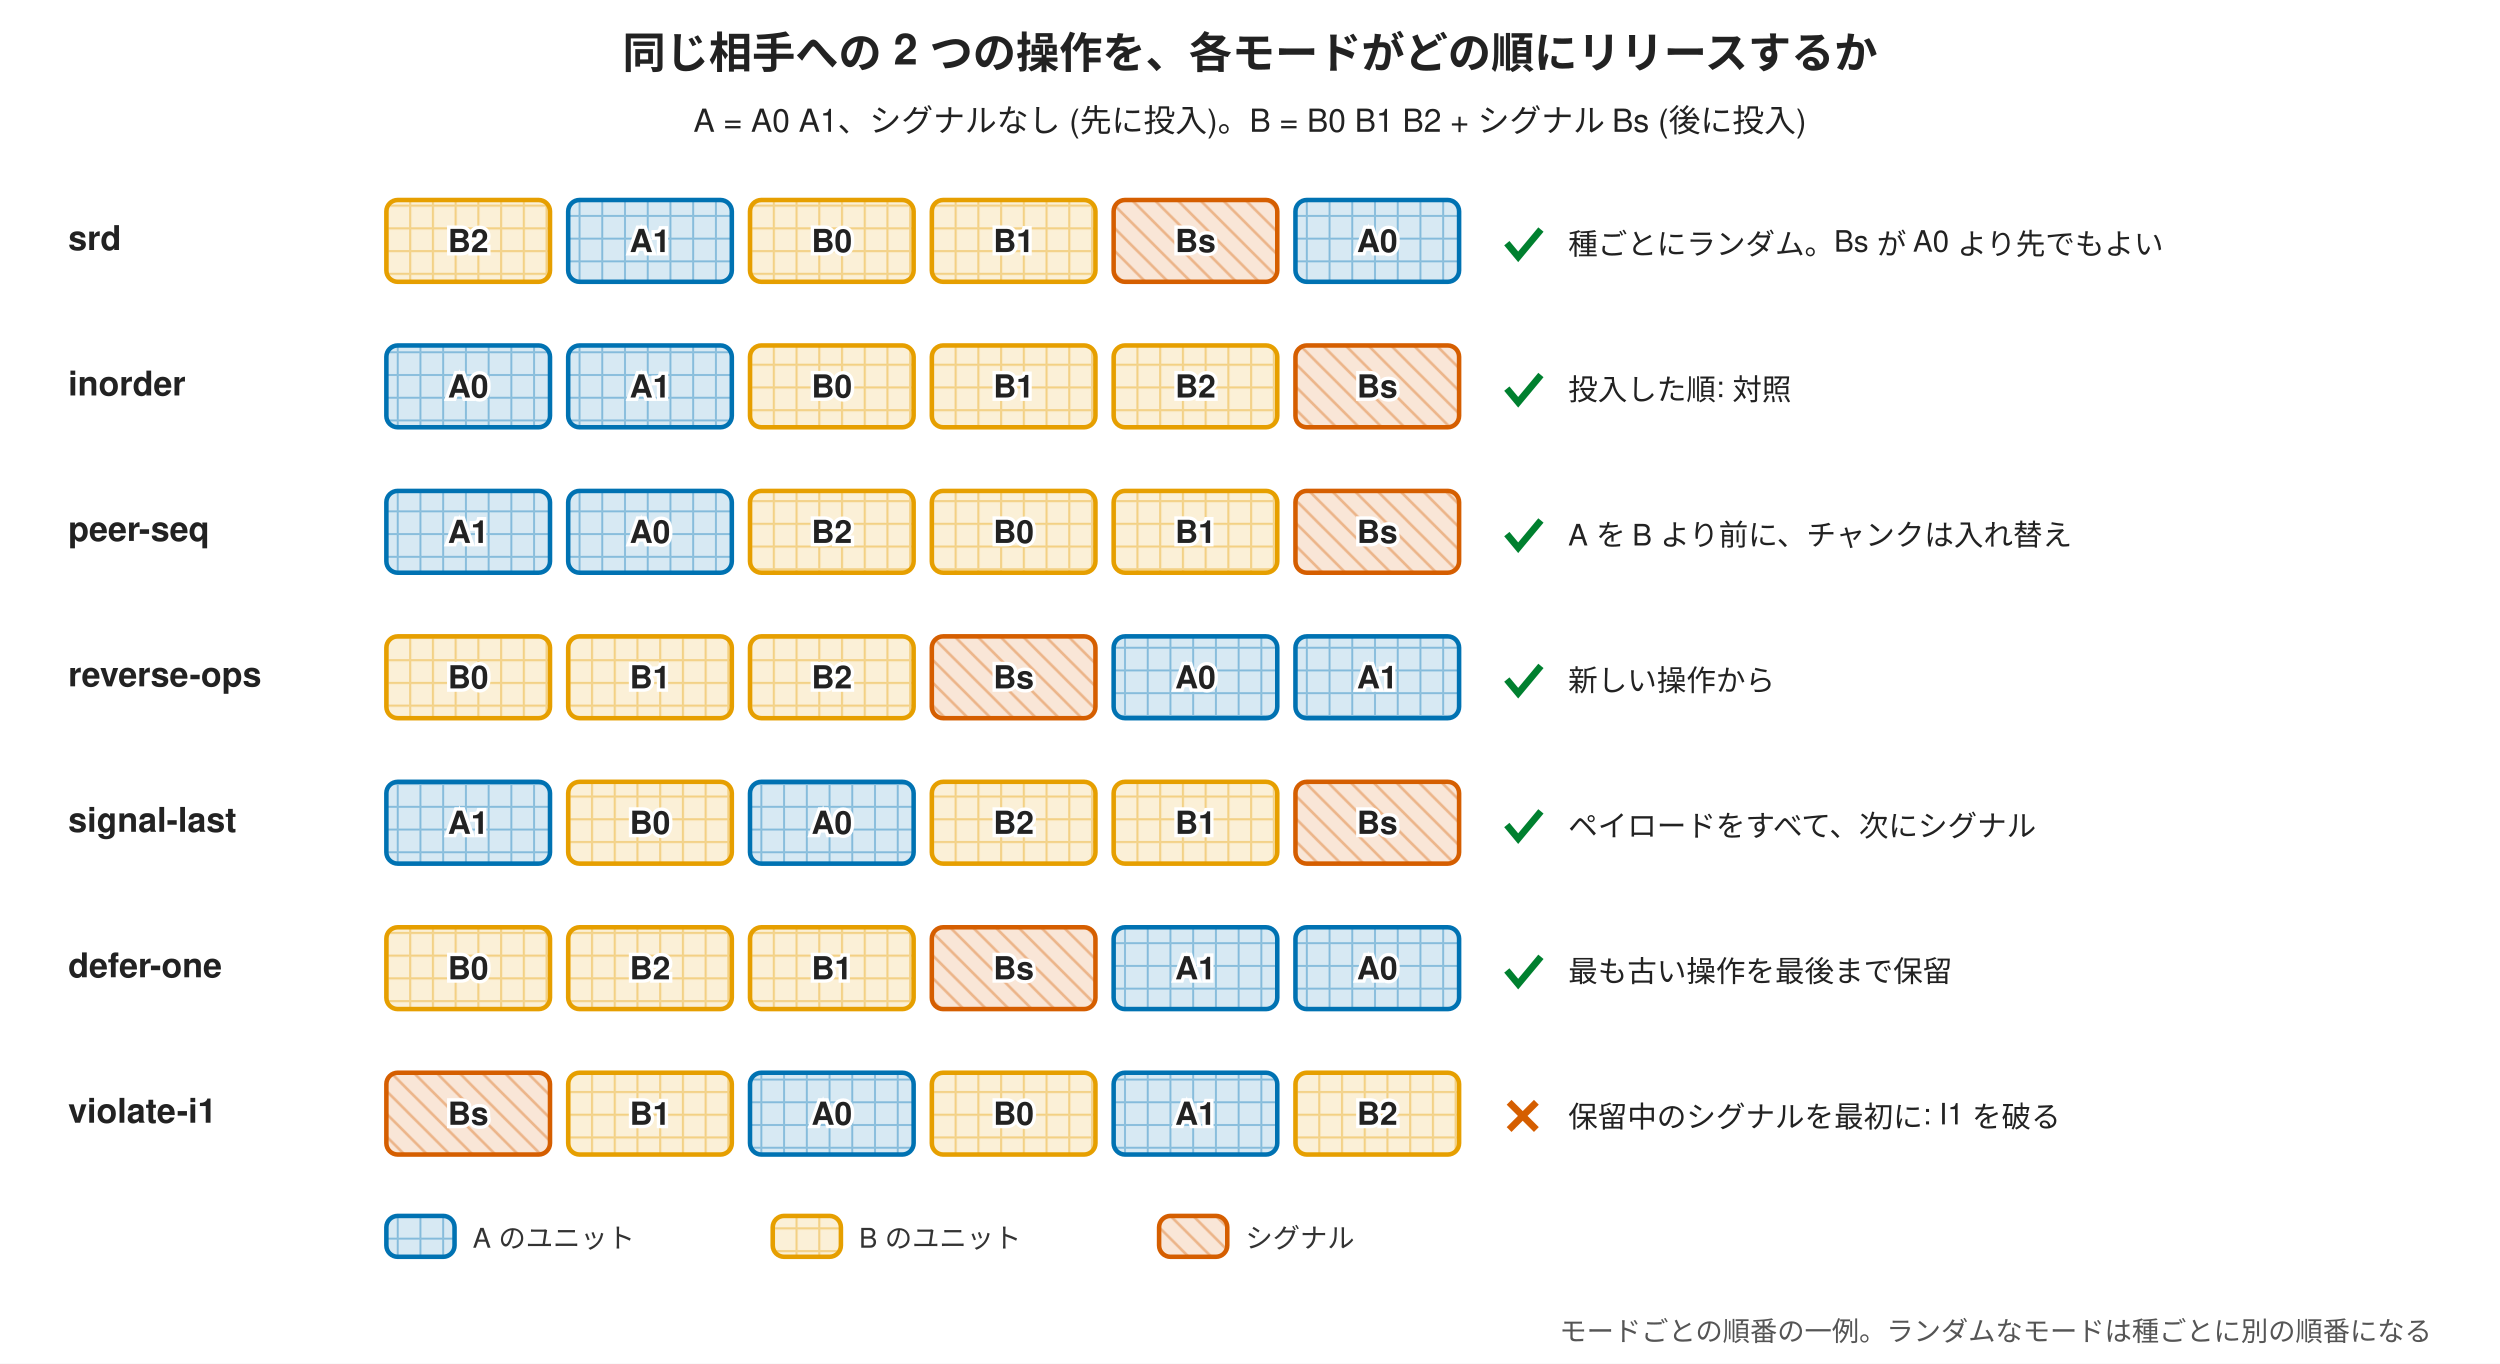
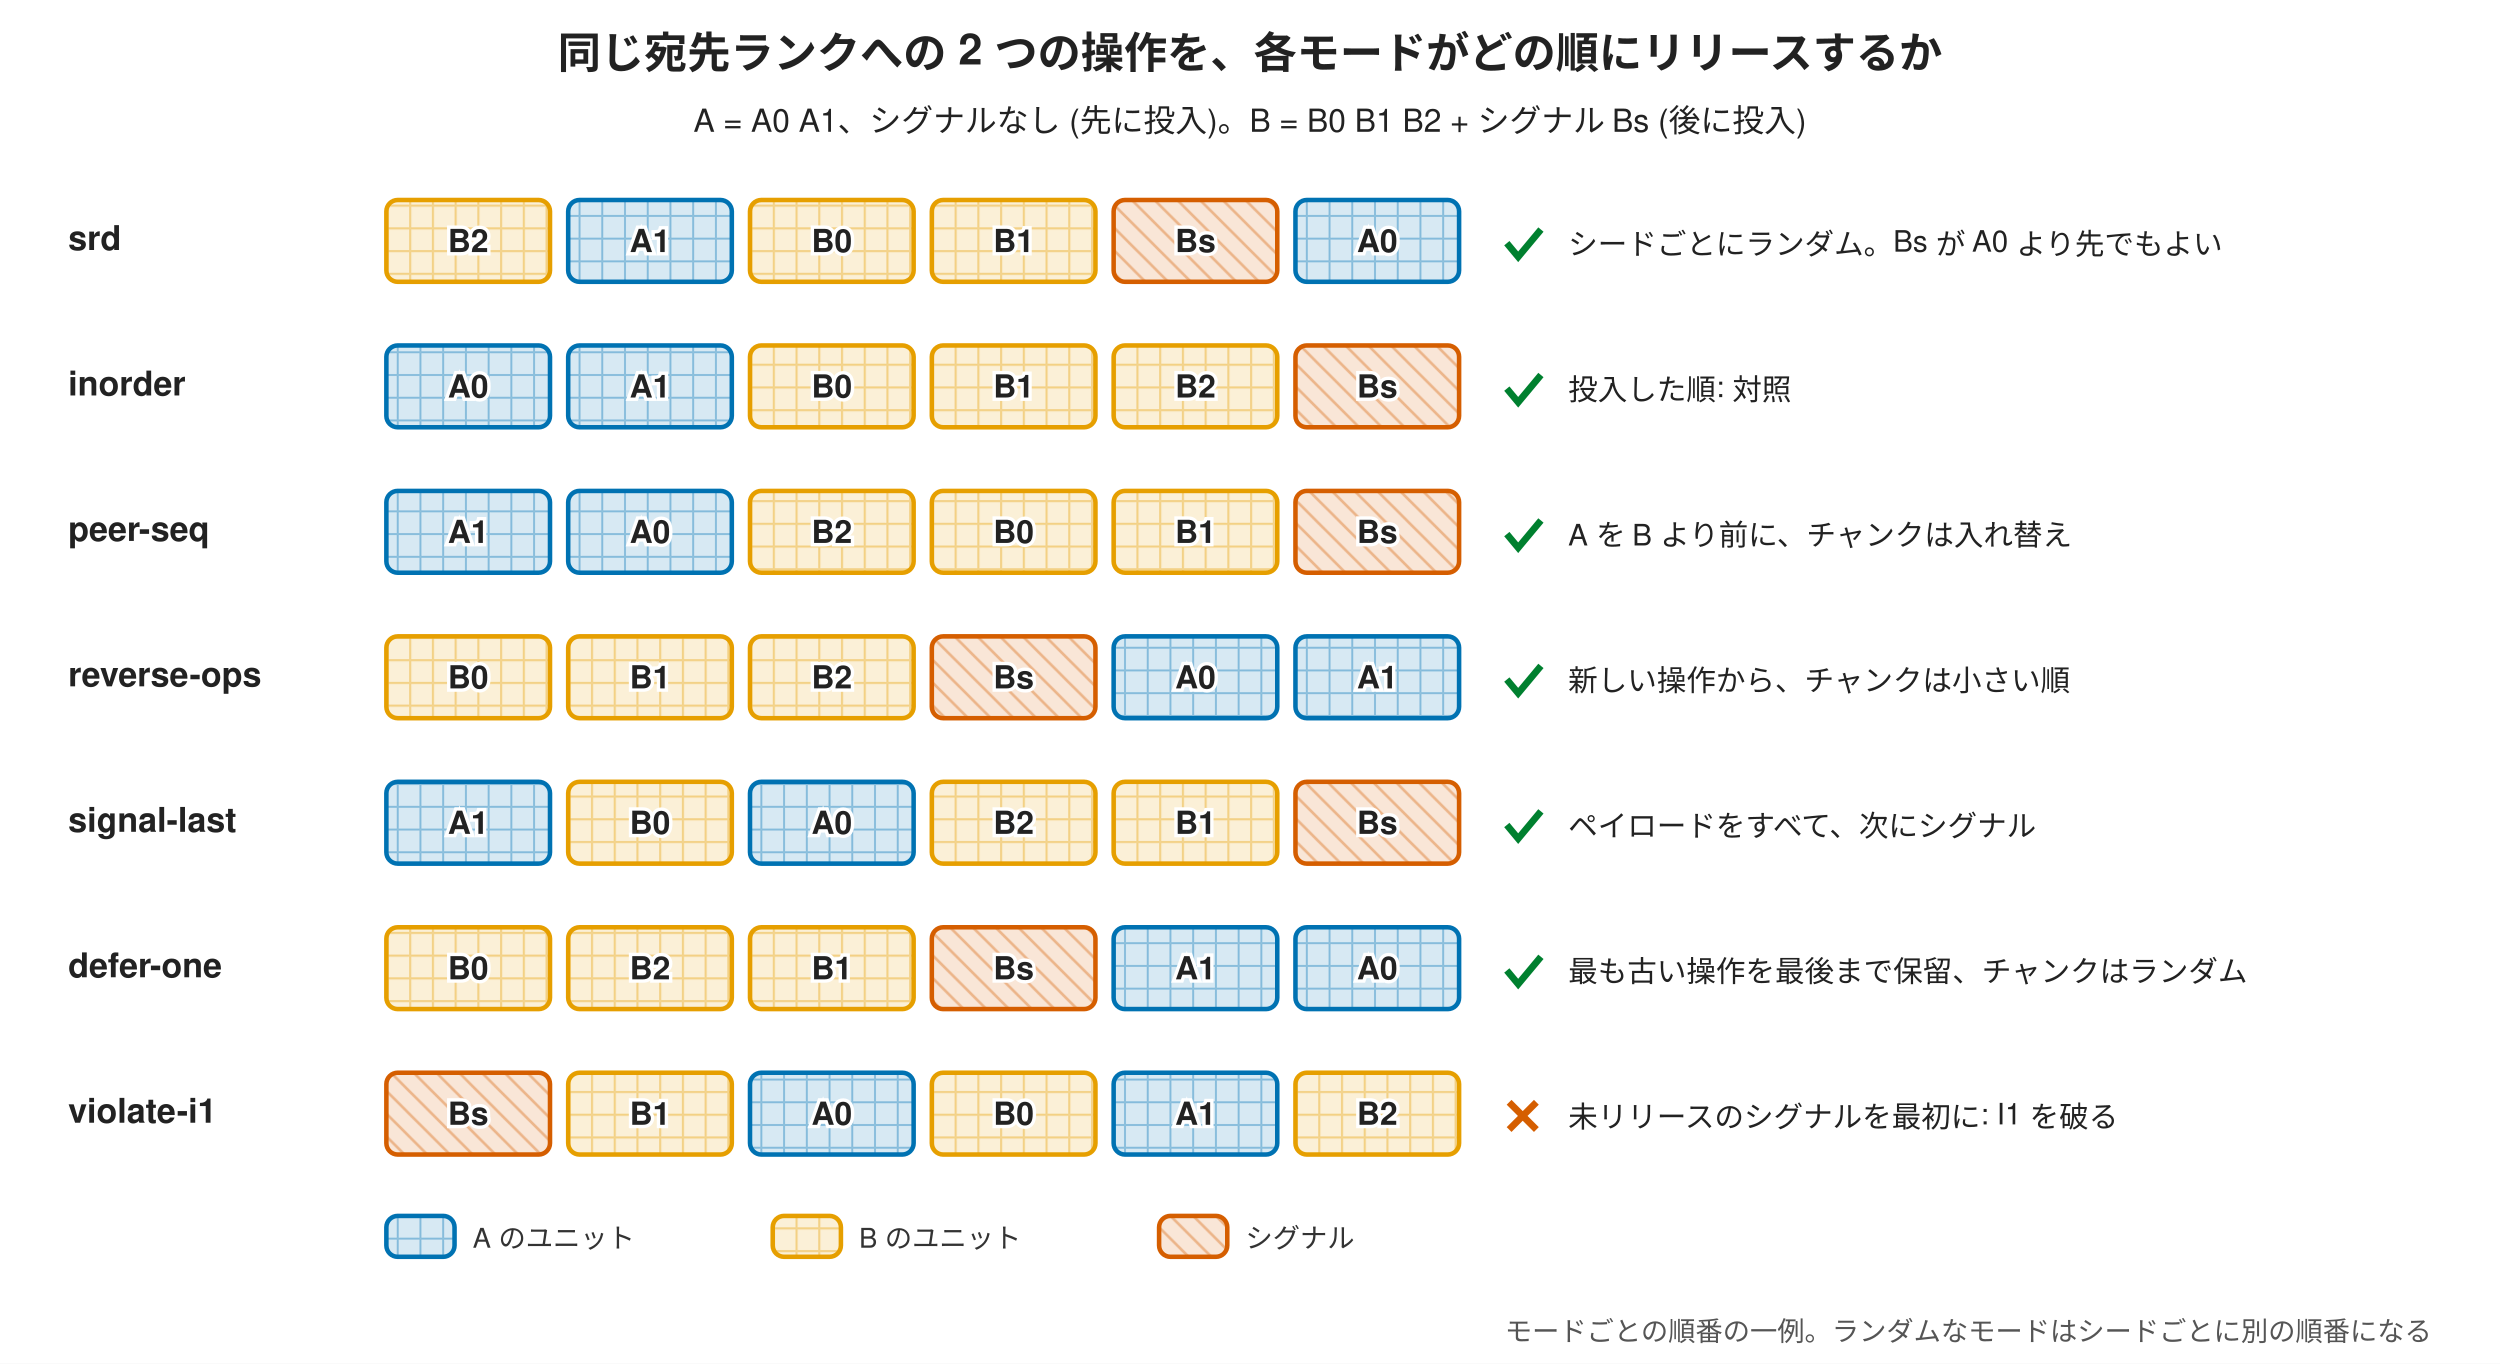
<svg xmlns="http://www.w3.org/2000/svg" width="1100" height="600" viewBox="0 0 1100 600">
  <defs>
    <pattern id="p-wire" width="10" height="10" patternUnits="userSpaceOnUse">
      <g stroke="#E69F00" opacity="0.35">
        <path d="M0,0.5 h10 M0.5,0 v10" stroke-width="1.0" />
      </g>
    </pattern>
    <pattern id="p-nccl" width="10" height="10" patternUnits="userSpaceOnUse">
      <g stroke="#0072B2" opacity="0.35">
        <path d="M0,5 h10 M5,0 v10" stroke-width="0.9" />
      </g>
    </pattern>
    <pattern id="p-sig" width="10" height="10" patternUnits="userSpaceOnUse">
      <g stroke="#D55E00" opacity="0.35">
        <path d="M-2,8 l4,4 M0,0 l10,10 M8,-2 l4,4" stroke-width="1.2" />
      </g>
    </pattern>
  </defs>
  <rect x="0" y="0" width="1100" height="600" fill="#FFFFFF" />
-   <text x="550.0" y="30.0" font-family="Helvetica, Arial, 'Hiragino Sans', 'Hiragino Kaku Gothic ProN', 'Noto Sans CJK JP', 'Noto Sans JP', sans-serif" font-size="19" font-weight="bold" text-anchor="middle" fill="#222222">同じ相手への 2 つの操作を、各モードがどの順にリリースするか</text>
+   <text x="550.0" y="30.0" font-family="Helvetica, Arial, 'Hiragino Sans', 'Hiragino Kaku Gothic ProN', 'Noto Sans CJK JP', 'Noto Sans JP', sans-serif" font-size="19" font-weight="bold" text-anchor="middle" fill="#222222">同じ宛先ランクへの 2 つの操作を、各モードがどの順にリリースするか</text>
  <text x="550.0" y="58.0" font-family="Helvetica, Arial, 'Hiragino Sans', 'Hiragino Kaku Gothic ProN', 'Noto Sans CJK JP', 'Noto Sans JP', sans-serif" font-size="14" font-weight="normal" text-anchor="middle" fill="#222222">A = A0 A1、シグナルなし (先に投入)。B = B0 B1 B2 + シグナル Bs (後に投入)</text>
  <text x="30.0" y="110.0" font-family="Helvetica, Arial, 'Hiragino Sans', 'Hiragino Kaku Gothic ProN', 'Noto Sans CJK JP', 'Noto Sans JP', sans-serif" font-size="15" font-weight="bold" text-anchor="start" fill="#222222">srd</text>
  <rect x="170" y="88" width="72" height="36" rx="5" fill="#E69F00" fill-opacity="0.16" stroke="#E69F00" stroke-width="2" />
  <rect x="170" y="88" width="72" height="36" rx="5" fill="url(#p-wire)" />
  <text x="206.0" y="110.9" font-family="Helvetica, Arial, 'Hiragino Sans', 'Hiragino Kaku Gothic ProN', 'Noto Sans CJK JP', 'Noto Sans JP', sans-serif" font-size="14" font-weight="bold" text-anchor="middle" fill="#222222" stroke="#FFFFFF" stroke-width="3" paint-order="stroke">B2</text>
  <rect x="250" y="88" width="72" height="36" rx="5" fill="#0072B2" fill-opacity="0.16" stroke="#0072B2" stroke-width="2" />
  <rect x="250" y="88" width="72" height="36" rx="5" fill="url(#p-nccl)" />
  <text x="286.0" y="110.9" font-family="Helvetica, Arial, 'Hiragino Sans', 'Hiragino Kaku Gothic ProN', 'Noto Sans CJK JP', 'Noto Sans JP', sans-serif" font-size="14" font-weight="bold" text-anchor="middle" fill="#222222" stroke="#FFFFFF" stroke-width="3" paint-order="stroke">A1</text>
  <rect x="330" y="88" width="72" height="36" rx="5" fill="#E69F00" fill-opacity="0.16" stroke="#E69F00" stroke-width="2" />
  <rect x="330" y="88" width="72" height="36" rx="5" fill="url(#p-wire)" />
  <text x="366.0" y="110.9" font-family="Helvetica, Arial, 'Hiragino Sans', 'Hiragino Kaku Gothic ProN', 'Noto Sans CJK JP', 'Noto Sans JP', sans-serif" font-size="14" font-weight="bold" text-anchor="middle" fill="#222222" stroke="#FFFFFF" stroke-width="3" paint-order="stroke">B0</text>
  <rect x="410" y="88" width="72" height="36" rx="5" fill="#E69F00" fill-opacity="0.16" stroke="#E69F00" stroke-width="2" />
  <rect x="410" y="88" width="72" height="36" rx="5" fill="url(#p-wire)" />
  <text x="446.0" y="110.9" font-family="Helvetica, Arial, 'Hiragino Sans', 'Hiragino Kaku Gothic ProN', 'Noto Sans CJK JP', 'Noto Sans JP', sans-serif" font-size="14" font-weight="bold" text-anchor="middle" fill="#222222" stroke="#FFFFFF" stroke-width="3" paint-order="stroke">B1</text>
  <rect x="490" y="88" width="72" height="36" rx="5" fill="#D55E00" fill-opacity="0.16" stroke="#D55E00" stroke-width="2" />
  <rect x="490" y="88" width="72" height="36" rx="5" fill="url(#p-sig)" />
  <text x="526.0" y="110.9" font-family="Helvetica, Arial, 'Hiragino Sans', 'Hiragino Kaku Gothic ProN', 'Noto Sans CJK JP', 'Noto Sans JP', sans-serif" font-size="14" font-weight="bold" text-anchor="middle" fill="#222222" stroke="#FFFFFF" stroke-width="3" paint-order="stroke">Bs</text>
  <rect x="570" y="88" width="72" height="36" rx="5" fill="#0072B2" fill-opacity="0.16" stroke="#0072B2" stroke-width="2" />
  <rect x="570" y="88" width="72" height="36" rx="5" fill="url(#p-nccl)" />
  <text x="606.0" y="110.9" font-family="Helvetica, Arial, 'Hiragino Sans', 'Hiragino Kaku Gothic ProN', 'Noto Sans CJK JP', 'Noto Sans JP', sans-serif" font-size="14" font-weight="bold" text-anchor="middle" fill="#222222" stroke="#FFFFFF" stroke-width="3" paint-order="stroke">A0</text>
  <path d="M663,107 l5,6 l10,-12" fill="none" stroke="#00802F" stroke-width="3" />
-   <text x="690.0" y="112.0" font-family="Helvetica, Arial, 'Hiragino Sans', 'Hiragino Kaku Gothic ProN', 'Noto Sans CJK JP', 'Noto Sans JP', sans-serif" font-size="13" font-weight="normal" text-anchor="start" fill="#222222">種ごとにランダム。Bs が A0 より先でもよい</text>
+   <text x="690.0" y="112.0" font-family="Helvetica, Arial, 'Hiragino Sans', 'Hiragino Kaku Gothic ProN', 'Noto Sans CJK JP', 'Noto Sans JP', sans-serif" font-size="13" font-weight="normal" text-anchor="start" fill="#222222">シードごとにランダム。Bs が A0 より先でもよい</text>
  <text x="30.0" y="174.0" font-family="Helvetica, Arial, 'Hiragino Sans', 'Hiragino Kaku Gothic ProN', 'Noto Sans CJK JP', 'Noto Sans JP', sans-serif" font-size="15" font-weight="bold" text-anchor="start" fill="#222222">inorder</text>
  <rect x="170" y="152" width="72" height="36" rx="5" fill="#0072B2" fill-opacity="0.16" stroke="#0072B2" stroke-width="2" />
  <rect x="170" y="152" width="72" height="36" rx="5" fill="url(#p-nccl)" />
  <text x="206.0" y="174.9" font-family="Helvetica, Arial, 'Hiragino Sans', 'Hiragino Kaku Gothic ProN', 'Noto Sans CJK JP', 'Noto Sans JP', sans-serif" font-size="14" font-weight="bold" text-anchor="middle" fill="#222222" stroke="#FFFFFF" stroke-width="3" paint-order="stroke">A0</text>
  <rect x="250" y="152" width="72" height="36" rx="5" fill="#0072B2" fill-opacity="0.16" stroke="#0072B2" stroke-width="2" />
  <rect x="250" y="152" width="72" height="36" rx="5" fill="url(#p-nccl)" />
  <text x="286.0" y="174.9" font-family="Helvetica, Arial, 'Hiragino Sans', 'Hiragino Kaku Gothic ProN', 'Noto Sans CJK JP', 'Noto Sans JP', sans-serif" font-size="14" font-weight="bold" text-anchor="middle" fill="#222222" stroke="#FFFFFF" stroke-width="3" paint-order="stroke">A1</text>
  <rect x="330" y="152" width="72" height="36" rx="5" fill="#E69F00" fill-opacity="0.16" stroke="#E69F00" stroke-width="2" />
  <rect x="330" y="152" width="72" height="36" rx="5" fill="url(#p-wire)" />
  <text x="366.0" y="174.9" font-family="Helvetica, Arial, 'Hiragino Sans', 'Hiragino Kaku Gothic ProN', 'Noto Sans CJK JP', 'Noto Sans JP', sans-serif" font-size="14" font-weight="bold" text-anchor="middle" fill="#222222" stroke="#FFFFFF" stroke-width="3" paint-order="stroke">B0</text>
  <rect x="410" y="152" width="72" height="36" rx="5" fill="#E69F00" fill-opacity="0.16" stroke="#E69F00" stroke-width="2" />
  <rect x="410" y="152" width="72" height="36" rx="5" fill="url(#p-wire)" />
  <text x="446.0" y="174.9" font-family="Helvetica, Arial, 'Hiragino Sans', 'Hiragino Kaku Gothic ProN', 'Noto Sans CJK JP', 'Noto Sans JP', sans-serif" font-size="14" font-weight="bold" text-anchor="middle" fill="#222222" stroke="#FFFFFF" stroke-width="3" paint-order="stroke">B1</text>
  <rect x="490" y="152" width="72" height="36" rx="5" fill="#E69F00" fill-opacity="0.16" stroke="#E69F00" stroke-width="2" />
  <rect x="490" y="152" width="72" height="36" rx="5" fill="url(#p-wire)" />
  <text x="526.0" y="174.9" font-family="Helvetica, Arial, 'Hiragino Sans', 'Hiragino Kaku Gothic ProN', 'Noto Sans CJK JP', 'Noto Sans JP', sans-serif" font-size="14" font-weight="bold" text-anchor="middle" fill="#222222" stroke="#FFFFFF" stroke-width="3" paint-order="stroke">B2</text>
  <rect x="570" y="152" width="72" height="36" rx="5" fill="#D55E00" fill-opacity="0.16" stroke="#D55E00" stroke-width="2" />
  <rect x="570" y="152" width="72" height="36" rx="5" fill="url(#p-sig)" />
  <text x="606.0" y="174.9" font-family="Helvetica, Arial, 'Hiragino Sans', 'Hiragino Kaku Gothic ProN', 'Noto Sans CJK JP', 'Noto Sans JP', sans-serif" font-size="14" font-weight="bold" text-anchor="middle" fill="#222222" stroke="#FFFFFF" stroke-width="3" paint-order="stroke">Bs</text>
  <path d="M663,171 l5,6 l10,-12" fill="none" stroke="#00802F" stroke-width="3" />
  <text x="690.0" y="176.0" font-family="Helvetica, Arial, 'Hiragino Sans', 'Hiragino Kaku Gothic ProN', 'Noto Sans CJK JP', 'Noto Sans JP', sans-serif" font-size="13" font-weight="normal" text-anchor="start" fill="#222222">投入した順: 対照</text>
  <text x="30.0" y="238.0" font-family="Helvetica, Arial, 'Hiragino Sans', 'Hiragino Kaku Gothic ProN', 'Noto Sans CJK JP', 'Noto Sans JP', sans-serif" font-size="15" font-weight="bold" text-anchor="start" fill="#222222">peer-seq</text>
  <rect x="170" y="216" width="72" height="36" rx="5" fill="#0072B2" fill-opacity="0.16" stroke="#0072B2" stroke-width="2" />
  <rect x="170" y="216" width="72" height="36" rx="5" fill="url(#p-nccl)" />
  <text x="206.0" y="238.9" font-family="Helvetica, Arial, 'Hiragino Sans', 'Hiragino Kaku Gothic ProN', 'Noto Sans CJK JP', 'Noto Sans JP', sans-serif" font-size="14" font-weight="bold" text-anchor="middle" fill="#222222" stroke="#FFFFFF" stroke-width="3" paint-order="stroke">A1</text>
  <rect x="250" y="216" width="72" height="36" rx="5" fill="#0072B2" fill-opacity="0.16" stroke="#0072B2" stroke-width="2" />
  <rect x="250" y="216" width="72" height="36" rx="5" fill="url(#p-nccl)" />
  <text x="286.0" y="238.9" font-family="Helvetica, Arial, 'Hiragino Sans', 'Hiragino Kaku Gothic ProN', 'Noto Sans CJK JP', 'Noto Sans JP', sans-serif" font-size="14" font-weight="bold" text-anchor="middle" fill="#222222" stroke="#FFFFFF" stroke-width="3" paint-order="stroke">A0</text>
  <rect x="330" y="216" width="72" height="36" rx="5" fill="#E69F00" fill-opacity="0.16" stroke="#E69F00" stroke-width="2" />
  <rect x="330" y="216" width="72" height="36" rx="5" fill="url(#p-wire)" />
  <text x="366.0" y="238.9" font-family="Helvetica, Arial, 'Hiragino Sans', 'Hiragino Kaku Gothic ProN', 'Noto Sans CJK JP', 'Noto Sans JP', sans-serif" font-size="14" font-weight="bold" text-anchor="middle" fill="#222222" stroke="#FFFFFF" stroke-width="3" paint-order="stroke">B2</text>
  <rect x="410" y="216" width="72" height="36" rx="5" fill="#E69F00" fill-opacity="0.16" stroke="#E69F00" stroke-width="2" />
  <rect x="410" y="216" width="72" height="36" rx="5" fill="url(#p-wire)" />
  <text x="446.0" y="238.9" font-family="Helvetica, Arial, 'Hiragino Sans', 'Hiragino Kaku Gothic ProN', 'Noto Sans CJK JP', 'Noto Sans JP', sans-serif" font-size="14" font-weight="bold" text-anchor="middle" fill="#222222" stroke="#FFFFFF" stroke-width="3" paint-order="stroke">B0</text>
  <rect x="490" y="216" width="72" height="36" rx="5" fill="#E69F00" fill-opacity="0.16" stroke="#E69F00" stroke-width="2" />
  <rect x="490" y="216" width="72" height="36" rx="5" fill="url(#p-wire)" />
  <text x="526.0" y="238.9" font-family="Helvetica, Arial, 'Hiragino Sans', 'Hiragino Kaku Gothic ProN', 'Noto Sans CJK JP', 'Noto Sans JP', sans-serif" font-size="14" font-weight="bold" text-anchor="middle" fill="#222222" stroke="#FFFFFF" stroke-width="3" paint-order="stroke">B1</text>
  <rect x="570" y="216" width="72" height="36" rx="5" fill="#D55E00" fill-opacity="0.16" stroke="#D55E00" stroke-width="2" />
  <rect x="570" y="216" width="72" height="36" rx="5" fill="url(#p-sig)" />
  <text x="606.0" y="238.9" font-family="Helvetica, Arial, 'Hiragino Sans', 'Hiragino Kaku Gothic ProN', 'Noto Sans CJK JP', 'Noto Sans JP', sans-serif" font-size="14" font-weight="bold" text-anchor="middle" fill="#222222" stroke="#FFFFFF" stroke-width="3" paint-order="stroke">Bs</text>
  <path d="M663,235 l5,6 l10,-12" fill="none" stroke="#00802F" stroke-width="3" />
  <text x="690.0" y="240.0" font-family="Helvetica, Arial, 'Hiragino Sans', 'Hiragino Kaku Gothic ProN', 'Noto Sans CJK JP', 'Noto Sans JP', sans-serif" font-size="13" font-weight="normal" text-anchor="start" fill="#222222">A を B より前に、チャンクは入れ替え</text>
  <text x="30.0" y="302.0" font-family="Helvetica, Arial, 'Hiragino Sans', 'Hiragino Kaku Gothic ProN', 'Noto Sans CJK JP', 'Noto Sans JP', sans-serif" font-size="15" font-weight="bold" text-anchor="start" fill="#222222">reverse-ops</text>
  <rect x="170" y="280" width="72" height="36" rx="5" fill="#E69F00" fill-opacity="0.16" stroke="#E69F00" stroke-width="2" />
  <rect x="170" y="280" width="72" height="36" rx="5" fill="url(#p-wire)" />
  <text x="206.0" y="302.9" font-family="Helvetica, Arial, 'Hiragino Sans', 'Hiragino Kaku Gothic ProN', 'Noto Sans CJK JP', 'Noto Sans JP', sans-serif" font-size="14" font-weight="bold" text-anchor="middle" fill="#222222" stroke="#FFFFFF" stroke-width="3" paint-order="stroke">B0</text>
  <rect x="250" y="280" width="72" height="36" rx="5" fill="#E69F00" fill-opacity="0.16" stroke="#E69F00" stroke-width="2" />
  <rect x="250" y="280" width="72" height="36" rx="5" fill="url(#p-wire)" />
  <text x="286.0" y="302.9" font-family="Helvetica, Arial, 'Hiragino Sans', 'Hiragino Kaku Gothic ProN', 'Noto Sans CJK JP', 'Noto Sans JP', sans-serif" font-size="14" font-weight="bold" text-anchor="middle" fill="#222222" stroke="#FFFFFF" stroke-width="3" paint-order="stroke">B1</text>
  <rect x="330" y="280" width="72" height="36" rx="5" fill="#E69F00" fill-opacity="0.16" stroke="#E69F00" stroke-width="2" />
  <rect x="330" y="280" width="72" height="36" rx="5" fill="url(#p-wire)" />
  <text x="366.0" y="302.9" font-family="Helvetica, Arial, 'Hiragino Sans', 'Hiragino Kaku Gothic ProN', 'Noto Sans CJK JP', 'Noto Sans JP', sans-serif" font-size="14" font-weight="bold" text-anchor="middle" fill="#222222" stroke="#FFFFFF" stroke-width="3" paint-order="stroke">B2</text>
  <rect x="410" y="280" width="72" height="36" rx="5" fill="#D55E00" fill-opacity="0.16" stroke="#D55E00" stroke-width="2" />
  <rect x="410" y="280" width="72" height="36" rx="5" fill="url(#p-sig)" />
  <text x="446.0" y="302.9" font-family="Helvetica, Arial, 'Hiragino Sans', 'Hiragino Kaku Gothic ProN', 'Noto Sans CJK JP', 'Noto Sans JP', sans-serif" font-size="14" font-weight="bold" text-anchor="middle" fill="#222222" stroke="#FFFFFF" stroke-width="3" paint-order="stroke">Bs</text>
  <rect x="490" y="280" width="72" height="36" rx="5" fill="#0072B2" fill-opacity="0.16" stroke="#0072B2" stroke-width="2" />
  <rect x="490" y="280" width="72" height="36" rx="5" fill="url(#p-nccl)" />
  <text x="526.0" y="302.9" font-family="Helvetica, Arial, 'Hiragino Sans', 'Hiragino Kaku Gothic ProN', 'Noto Sans CJK JP', 'Noto Sans JP', sans-serif" font-size="14" font-weight="bold" text-anchor="middle" fill="#222222" stroke="#FFFFFF" stroke-width="3" paint-order="stroke">A0</text>
  <rect x="570" y="280" width="72" height="36" rx="5" fill="#0072B2" fill-opacity="0.16" stroke="#0072B2" stroke-width="2" />
  <rect x="570" y="280" width="72" height="36" rx="5" fill="url(#p-nccl)" />
  <text x="606.0" y="302.9" font-family="Helvetica, Arial, 'Hiragino Sans', 'Hiragino Kaku Gothic ProN', 'Noto Sans CJK JP', 'Noto Sans JP', sans-serif" font-size="14" font-weight="bold" text-anchor="middle" fill="#222222" stroke="#FFFFFF" stroke-width="3" paint-order="stroke">A1</text>
  <path d="M663,299 l5,6 l10,-12" fill="none" stroke="#00802F" stroke-width="3" />
-   <text x="690.0" y="304.0" font-family="Helvetica, Arial, 'Hiragino Sans', 'Hiragino Kaku Gothic ProN', 'Noto Sans CJK JP', 'Noto Sans JP', sans-serif" font-size="13" font-weight="normal" text-anchor="start" fill="#222222">新しい操作から</text>
+   <text x="690.0" y="304.0" font-family="Helvetica, Arial, 'Hiragino Sans', 'Hiragino Kaku Gothic ProN', 'Noto Sans CJK JP', 'Noto Sans JP', sans-serif" font-size="13" font-weight="normal" text-anchor="start" fill="#222222">新しい操作から、チャンクは小さい順</text>
  <text x="30.0" y="366.0" font-family="Helvetica, Arial, 'Hiragino Sans', 'Hiragino Kaku Gothic ProN', 'Noto Sans CJK JP', 'Noto Sans JP', sans-serif" font-size="15" font-weight="bold" text-anchor="start" fill="#222222">signal-last</text>
  <rect x="170" y="344" width="72" height="36" rx="5" fill="#0072B2" fill-opacity="0.16" stroke="#0072B2" stroke-width="2" />
  <rect x="170" y="344" width="72" height="36" rx="5" fill="url(#p-nccl)" />
  <text x="206.0" y="366.9" font-family="Helvetica, Arial, 'Hiragino Sans', 'Hiragino Kaku Gothic ProN', 'Noto Sans CJK JP', 'Noto Sans JP', sans-serif" font-size="14" font-weight="bold" text-anchor="middle" fill="#222222" stroke="#FFFFFF" stroke-width="3" paint-order="stroke">A1</text>
  <rect x="250" y="344" width="72" height="36" rx="5" fill="#E69F00" fill-opacity="0.16" stroke="#E69F00" stroke-width="2" />
  <rect x="250" y="344" width="72" height="36" rx="5" fill="url(#p-wire)" />
  <text x="286.0" y="366.9" font-family="Helvetica, Arial, 'Hiragino Sans', 'Hiragino Kaku Gothic ProN', 'Noto Sans CJK JP', 'Noto Sans JP', sans-serif" font-size="14" font-weight="bold" text-anchor="middle" fill="#222222" stroke="#FFFFFF" stroke-width="3" paint-order="stroke">B0</text>
  <rect x="330" y="344" width="72" height="36" rx="5" fill="#0072B2" fill-opacity="0.16" stroke="#0072B2" stroke-width="2" />
  <rect x="330" y="344" width="72" height="36" rx="5" fill="url(#p-nccl)" />
  <text x="366.0" y="366.9" font-family="Helvetica, Arial, 'Hiragino Sans', 'Hiragino Kaku Gothic ProN', 'Noto Sans CJK JP', 'Noto Sans JP', sans-serif" font-size="14" font-weight="bold" text-anchor="middle" fill="#222222" stroke="#FFFFFF" stroke-width="3" paint-order="stroke">A0</text>
  <rect x="410" y="344" width="72" height="36" rx="5" fill="#E69F00" fill-opacity="0.16" stroke="#E69F00" stroke-width="2" />
  <rect x="410" y="344" width="72" height="36" rx="5" fill="url(#p-wire)" />
  <text x="446.0" y="366.9" font-family="Helvetica, Arial, 'Hiragino Sans', 'Hiragino Kaku Gothic ProN', 'Noto Sans CJK JP', 'Noto Sans JP', sans-serif" font-size="14" font-weight="bold" text-anchor="middle" fill="#222222" stroke="#FFFFFF" stroke-width="3" paint-order="stroke">B2</text>
  <rect x="490" y="344" width="72" height="36" rx="5" fill="#E69F00" fill-opacity="0.16" stroke="#E69F00" stroke-width="2" />
  <rect x="490" y="344" width="72" height="36" rx="5" fill="url(#p-wire)" />
  <text x="526.0" y="366.9" font-family="Helvetica, Arial, 'Hiragino Sans', 'Hiragino Kaku Gothic ProN', 'Noto Sans CJK JP', 'Noto Sans JP', sans-serif" font-size="14" font-weight="bold" text-anchor="middle" fill="#222222" stroke="#FFFFFF" stroke-width="3" paint-order="stroke">B1</text>
  <rect x="570" y="344" width="72" height="36" rx="5" fill="#D55E00" fill-opacity="0.16" stroke="#D55E00" stroke-width="2" />
  <rect x="570" y="344" width="72" height="36" rx="5" fill="url(#p-sig)" />
  <text x="606.0" y="366.9" font-family="Helvetica, Arial, 'Hiragino Sans', 'Hiragino Kaku Gothic ProN', 'Noto Sans CJK JP', 'Noto Sans JP', sans-serif" font-size="14" font-weight="bold" text-anchor="middle" fill="#222222" stroke="#FFFFFF" stroke-width="3" paint-order="stroke">Bs</text>
  <path d="M663,363 l5,6 l10,-12" fill="none" stroke="#00802F" stroke-width="3" />
  <text x="690.0" y="368.0" font-family="Helvetica, Arial, 'Hiragino Sans', 'Hiragino Kaku Gothic ProN', 'Noto Sans CJK JP', 'Noto Sans JP', sans-serif" font-size="13" font-weight="normal" text-anchor="start" fill="#222222">ペイロードをすべて、次にシグナル</text>
  <text x="30.0" y="430.0" font-family="Helvetica, Arial, 'Hiragino Sans', 'Hiragino Kaku Gothic ProN', 'Noto Sans CJK JP', 'Noto Sans JP', sans-serif" font-size="15" font-weight="bold" text-anchor="start" fill="#222222">defer-one</text>
  <rect x="170" y="408" width="72" height="36" rx="5" fill="#E69F00" fill-opacity="0.16" stroke="#E69F00" stroke-width="2" />
  <rect x="170" y="408" width="72" height="36" rx="5" fill="url(#p-wire)" />
  <text x="206.0" y="430.9" font-family="Helvetica, Arial, 'Hiragino Sans', 'Hiragino Kaku Gothic ProN', 'Noto Sans CJK JP', 'Noto Sans JP', sans-serif" font-size="14" font-weight="bold" text-anchor="middle" fill="#222222" stroke="#FFFFFF" stroke-width="3" paint-order="stroke">B0</text>
  <rect x="250" y="408" width="72" height="36" rx="5" fill="#E69F00" fill-opacity="0.16" stroke="#E69F00" stroke-width="2" />
  <rect x="250" y="408" width="72" height="36" rx="5" fill="url(#p-wire)" />
  <text x="286.0" y="430.9" font-family="Helvetica, Arial, 'Hiragino Sans', 'Hiragino Kaku Gothic ProN', 'Noto Sans CJK JP', 'Noto Sans JP', sans-serif" font-size="14" font-weight="bold" text-anchor="middle" fill="#222222" stroke="#FFFFFF" stroke-width="3" paint-order="stroke">B2</text>
  <rect x="330" y="408" width="72" height="36" rx="5" fill="#E69F00" fill-opacity="0.16" stroke="#E69F00" stroke-width="2" />
  <rect x="330" y="408" width="72" height="36" rx="5" fill="url(#p-wire)" />
  <text x="366.0" y="430.9" font-family="Helvetica, Arial, 'Hiragino Sans', 'Hiragino Kaku Gothic ProN', 'Noto Sans CJK JP', 'Noto Sans JP', sans-serif" font-size="14" font-weight="bold" text-anchor="middle" fill="#222222" stroke="#FFFFFF" stroke-width="3" paint-order="stroke">B1</text>
  <rect x="410" y="408" width="72" height="36" rx="5" fill="#D55E00" fill-opacity="0.16" stroke="#D55E00" stroke-width="2" />
  <rect x="410" y="408" width="72" height="36" rx="5" fill="url(#p-sig)" />
  <text x="446.0" y="430.9" font-family="Helvetica, Arial, 'Hiragino Sans', 'Hiragino Kaku Gothic ProN', 'Noto Sans CJK JP', 'Noto Sans JP', sans-serif" font-size="14" font-weight="bold" text-anchor="middle" fill="#222222" stroke="#FFFFFF" stroke-width="3" paint-order="stroke">Bs</text>
  <rect x="490" y="408" width="72" height="36" rx="5" fill="#0072B2" fill-opacity="0.16" stroke="#0072B2" stroke-width="2" />
  <rect x="490" y="408" width="72" height="36" rx="5" fill="url(#p-nccl)" />
  <text x="526.0" y="430.9" font-family="Helvetica, Arial, 'Hiragino Sans', 'Hiragino Kaku Gothic ProN', 'Noto Sans CJK JP', 'Noto Sans JP', sans-serif" font-size="14" font-weight="bold" text-anchor="middle" fill="#222222" stroke="#FFFFFF" stroke-width="3" paint-order="stroke">A1</text>
  <rect x="570" y="408" width="72" height="36" rx="5" fill="#0072B2" fill-opacity="0.16" stroke="#0072B2" stroke-width="2" />
  <rect x="570" y="408" width="72" height="36" rx="5" fill="url(#p-nccl)" />
  <text x="606.0" y="430.9" font-family="Helvetica, Arial, 'Hiragino Sans', 'Hiragino Kaku Gothic ProN', 'Noto Sans CJK JP', 'Noto Sans JP', sans-serif" font-size="14" font-weight="bold" text-anchor="middle" fill="#222222" stroke="#FFFFFF" stroke-width="3" paint-order="stroke">A0</text>
  <path d="M663,427 l5,6 l10,-12" fill="none" stroke="#00802F" stroke-width="3" />
-   <text x="690.0" y="432.0" font-family="Helvetica, Arial, 'Hiragino Sans', 'Hiragino Kaku Gothic ProN', 'Noto Sans CJK JP', 'Noto Sans JP', sans-serif" font-size="13" font-weight="normal" text-anchor="start" fill="#222222">最も古い操作を最後まで保留</text>
+   <text x="690.0" y="432.0" font-family="Helvetica, Arial, 'Hiragino Sans', 'Hiragino Kaku Gothic ProN', 'Noto Sans CJK JP', 'Noto Sans JP', sans-serif" font-size="13" font-weight="normal" text-anchor="start" fill="#222222">最も古い操作を最後まで保留、チャンクはランダム</text>
  <text x="30.0" y="494.0" font-family="Helvetica, Arial, 'Hiragino Sans', 'Hiragino Kaku Gothic ProN', 'Noto Sans CJK JP', 'Noto Sans JP', sans-serif" font-size="15" font-weight="bold" text-anchor="start" fill="#222222">violate-i1</text>
  <rect x="170" y="472" width="72" height="36" rx="5" fill="#D55E00" fill-opacity="0.16" stroke="#D55E00" stroke-width="2" />
  <rect x="170" y="472" width="72" height="36" rx="5" fill="url(#p-sig)" />
  <text x="206.0" y="494.9" font-family="Helvetica, Arial, 'Hiragino Sans', 'Hiragino Kaku Gothic ProN', 'Noto Sans CJK JP', 'Noto Sans JP', sans-serif" font-size="14" font-weight="bold" text-anchor="middle" fill="#222222" stroke="#FFFFFF" stroke-width="3" paint-order="stroke">Bs</text>
  <rect x="250" y="472" width="72" height="36" rx="5" fill="#E69F00" fill-opacity="0.16" stroke="#E69F00" stroke-width="2" />
  <rect x="250" y="472" width="72" height="36" rx="5" fill="url(#p-wire)" />
  <text x="286.0" y="494.9" font-family="Helvetica, Arial, 'Hiragino Sans', 'Hiragino Kaku Gothic ProN', 'Noto Sans CJK JP', 'Noto Sans JP', sans-serif" font-size="14" font-weight="bold" text-anchor="middle" fill="#222222" stroke="#FFFFFF" stroke-width="3" paint-order="stroke">B1</text>
  <rect x="330" y="472" width="72" height="36" rx="5" fill="#0072B2" fill-opacity="0.16" stroke="#0072B2" stroke-width="2" />
  <rect x="330" y="472" width="72" height="36" rx="5" fill="url(#p-nccl)" />
  <text x="366.0" y="494.9" font-family="Helvetica, Arial, 'Hiragino Sans', 'Hiragino Kaku Gothic ProN', 'Noto Sans CJK JP', 'Noto Sans JP', sans-serif" font-size="14" font-weight="bold" text-anchor="middle" fill="#222222" stroke="#FFFFFF" stroke-width="3" paint-order="stroke">A0</text>
  <rect x="410" y="472" width="72" height="36" rx="5" fill="#E69F00" fill-opacity="0.16" stroke="#E69F00" stroke-width="2" />
  <rect x="410" y="472" width="72" height="36" rx="5" fill="url(#p-wire)" />
  <text x="446.0" y="494.9" font-family="Helvetica, Arial, 'Hiragino Sans', 'Hiragino Kaku Gothic ProN', 'Noto Sans CJK JP', 'Noto Sans JP', sans-serif" font-size="14" font-weight="bold" text-anchor="middle" fill="#222222" stroke="#FFFFFF" stroke-width="3" paint-order="stroke">B0</text>
  <rect x="490" y="472" width="72" height="36" rx="5" fill="#0072B2" fill-opacity="0.16" stroke="#0072B2" stroke-width="2" />
  <rect x="490" y="472" width="72" height="36" rx="5" fill="url(#p-nccl)" />
  <text x="526.0" y="494.9" font-family="Helvetica, Arial, 'Hiragino Sans', 'Hiragino Kaku Gothic ProN', 'Noto Sans CJK JP', 'Noto Sans JP', sans-serif" font-size="14" font-weight="bold" text-anchor="middle" fill="#222222" stroke="#FFFFFF" stroke-width="3" paint-order="stroke">A1</text>
  <rect x="570" y="472" width="72" height="36" rx="5" fill="#E69F00" fill-opacity="0.16" stroke="#E69F00" stroke-width="2" />
  <rect x="570" y="472" width="72" height="36" rx="5" fill="url(#p-wire)" />
  <text x="606.0" y="494.9" font-family="Helvetica, Arial, 'Hiragino Sans', 'Hiragino Kaku Gothic ProN', 'Noto Sans CJK JP', 'Noto Sans JP', sans-serif" font-size="14" font-weight="bold" text-anchor="middle" fill="#222222" stroke="#FFFFFF" stroke-width="3" paint-order="stroke">B2</text>
  <path d="M664,485 l12,12 M676,485 l-12,12" stroke="#D55E00" stroke-width="3" />
-   <text x="690.0" y="496.0" font-family="Helvetica, Arial, 'Hiragino Sans', 'Hiragino Kaku Gothic ProN', 'Noto Sans CJK JP', 'Noto Sans JP', sans-serif" font-size="13" font-weight="normal" text-anchor="start" fill="#222222">保留中のシグナルを最初に: I1 を破る</text>
+   <text x="690.0" y="496.0" font-family="Helvetica, Arial, 'Hiragino Sans', 'Hiragino Kaku Gothic ProN', 'Noto Sans CJK JP', 'Noto Sans JP', sans-serif" font-size="13" font-weight="normal" text-anchor="start" fill="#222222">未リリースのシグナルを最初に: I1 を破る</text>
  <rect x="170" y="535" width="30" height="18" rx="5" fill="#0072B2" fill-opacity="0.16" stroke="#0072B2" stroke-width="2" />
  <rect x="170" y="535" width="30" height="18" rx="5" fill="url(#p-nccl)" />
  <text x="185.0" y="548.9" font-family="Helvetica, Arial, 'Hiragino Sans', 'Hiragino Kaku Gothic ProN', 'Noto Sans CJK JP', 'Noto Sans JP', sans-serif" font-size="14" font-weight="bold" text-anchor="middle" fill="#222222" stroke="#FFFFFF" stroke-width="3" paint-order="stroke" />
  <text x="208.0" y="549.0" font-family="Helvetica, Arial, 'Hiragino Sans', 'Hiragino Kaku Gothic ProN', 'Noto Sans CJK JP', 'Noto Sans JP', sans-serif" font-size="12" font-weight="normal" text-anchor="start" fill="#333333">A のユニット</text>
  <rect x="340" y="535" width="30" height="18" rx="5" fill="#E69F00" fill-opacity="0.16" stroke="#E69F00" stroke-width="2" />
  <rect x="340" y="535" width="30" height="18" rx="5" fill="url(#p-wire)" />
  <text x="355.0" y="548.9" font-family="Helvetica, Arial, 'Hiragino Sans', 'Hiragino Kaku Gothic ProN', 'Noto Sans CJK JP', 'Noto Sans JP', sans-serif" font-size="14" font-weight="bold" text-anchor="middle" fill="#222222" stroke="#FFFFFF" stroke-width="3" paint-order="stroke" />
  <text x="378.0" y="549.0" font-family="Helvetica, Arial, 'Hiragino Sans', 'Hiragino Kaku Gothic ProN', 'Noto Sans CJK JP', 'Noto Sans JP', sans-serif" font-size="12" font-weight="normal" text-anchor="start" fill="#333333">B のユニット</text>
  <rect x="510" y="535" width="30" height="18" rx="5" fill="#D55E00" fill-opacity="0.16" stroke="#D55E00" stroke-width="2" />
  <rect x="510" y="535" width="30" height="18" rx="5" fill="url(#p-sig)" />
  <text x="525.0" y="548.9" font-family="Helvetica, Arial, 'Hiragino Sans', 'Hiragino Kaku Gothic ProN', 'Noto Sans CJK JP', 'Noto Sans JP', sans-serif" font-size="14" font-weight="bold" text-anchor="middle" fill="#222222" stroke="#FFFFFF" stroke-width="3" paint-order="stroke" />
  <text x="548.0" y="549.0" font-family="Helvetica, Arial, 'Hiragino Sans', 'Hiragino Kaku Gothic ProN', 'Noto Sans CJK JP', 'Noto Sans JP', sans-serif" font-size="12" font-weight="normal" text-anchor="start" fill="#333333">シグナル</text>
-   <text x="1070.0" y="590.0" font-family="Helvetica, Arial, 'Hiragino Sans', 'Hiragino Kaku Gothic ProN', 'Noto Sans CJK JP', 'Noto Sans JP', sans-serif" font-size="12" font-weight="normal" text-anchor="end" fill="#555555">モードごとの順番の一例。ランダムなモードは種ごとに別の順番になる</text>
+   <text x="1070.0" y="590.0" font-family="Helvetica, Arial, 'Hiragino Sans', 'Hiragino Kaku Gothic ProN', 'Noto Sans CJK JP', 'Noto Sans JP', sans-serif" font-size="12" font-weight="normal" text-anchor="end" fill="#555555">モードごとの順番の一例。ランダムなモードはシードごとに別の順番になる</text>
</svg>
